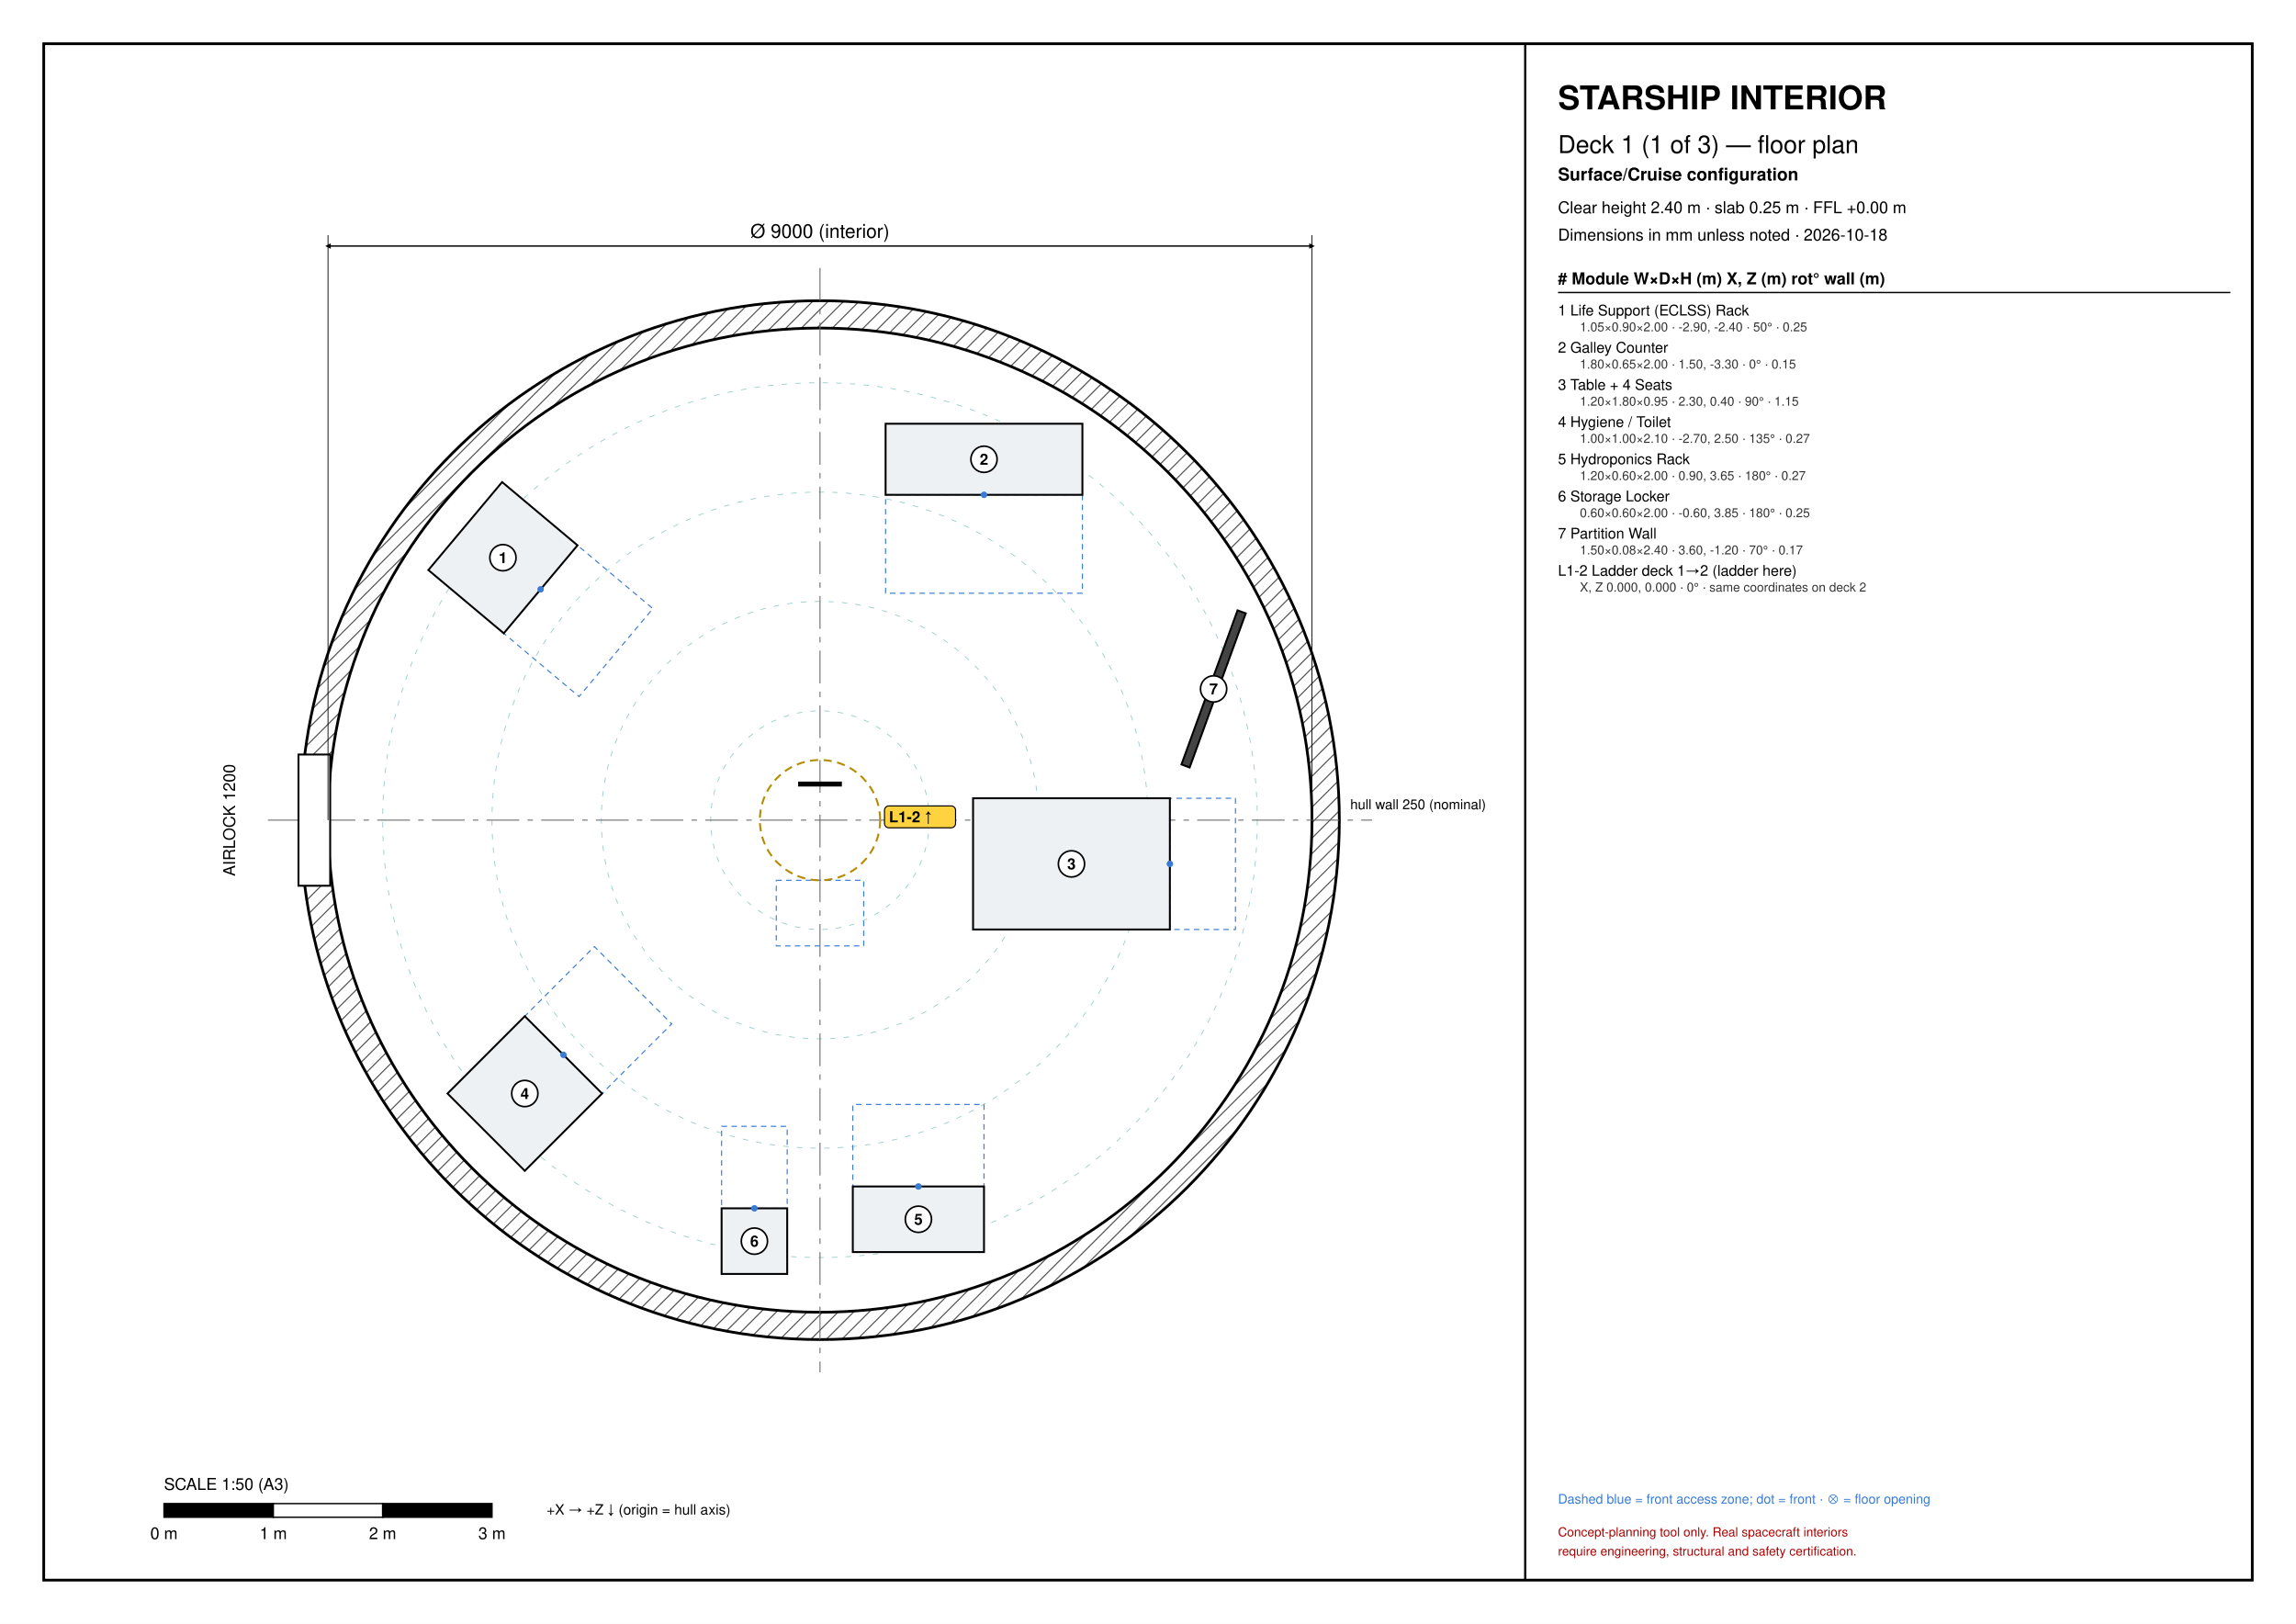
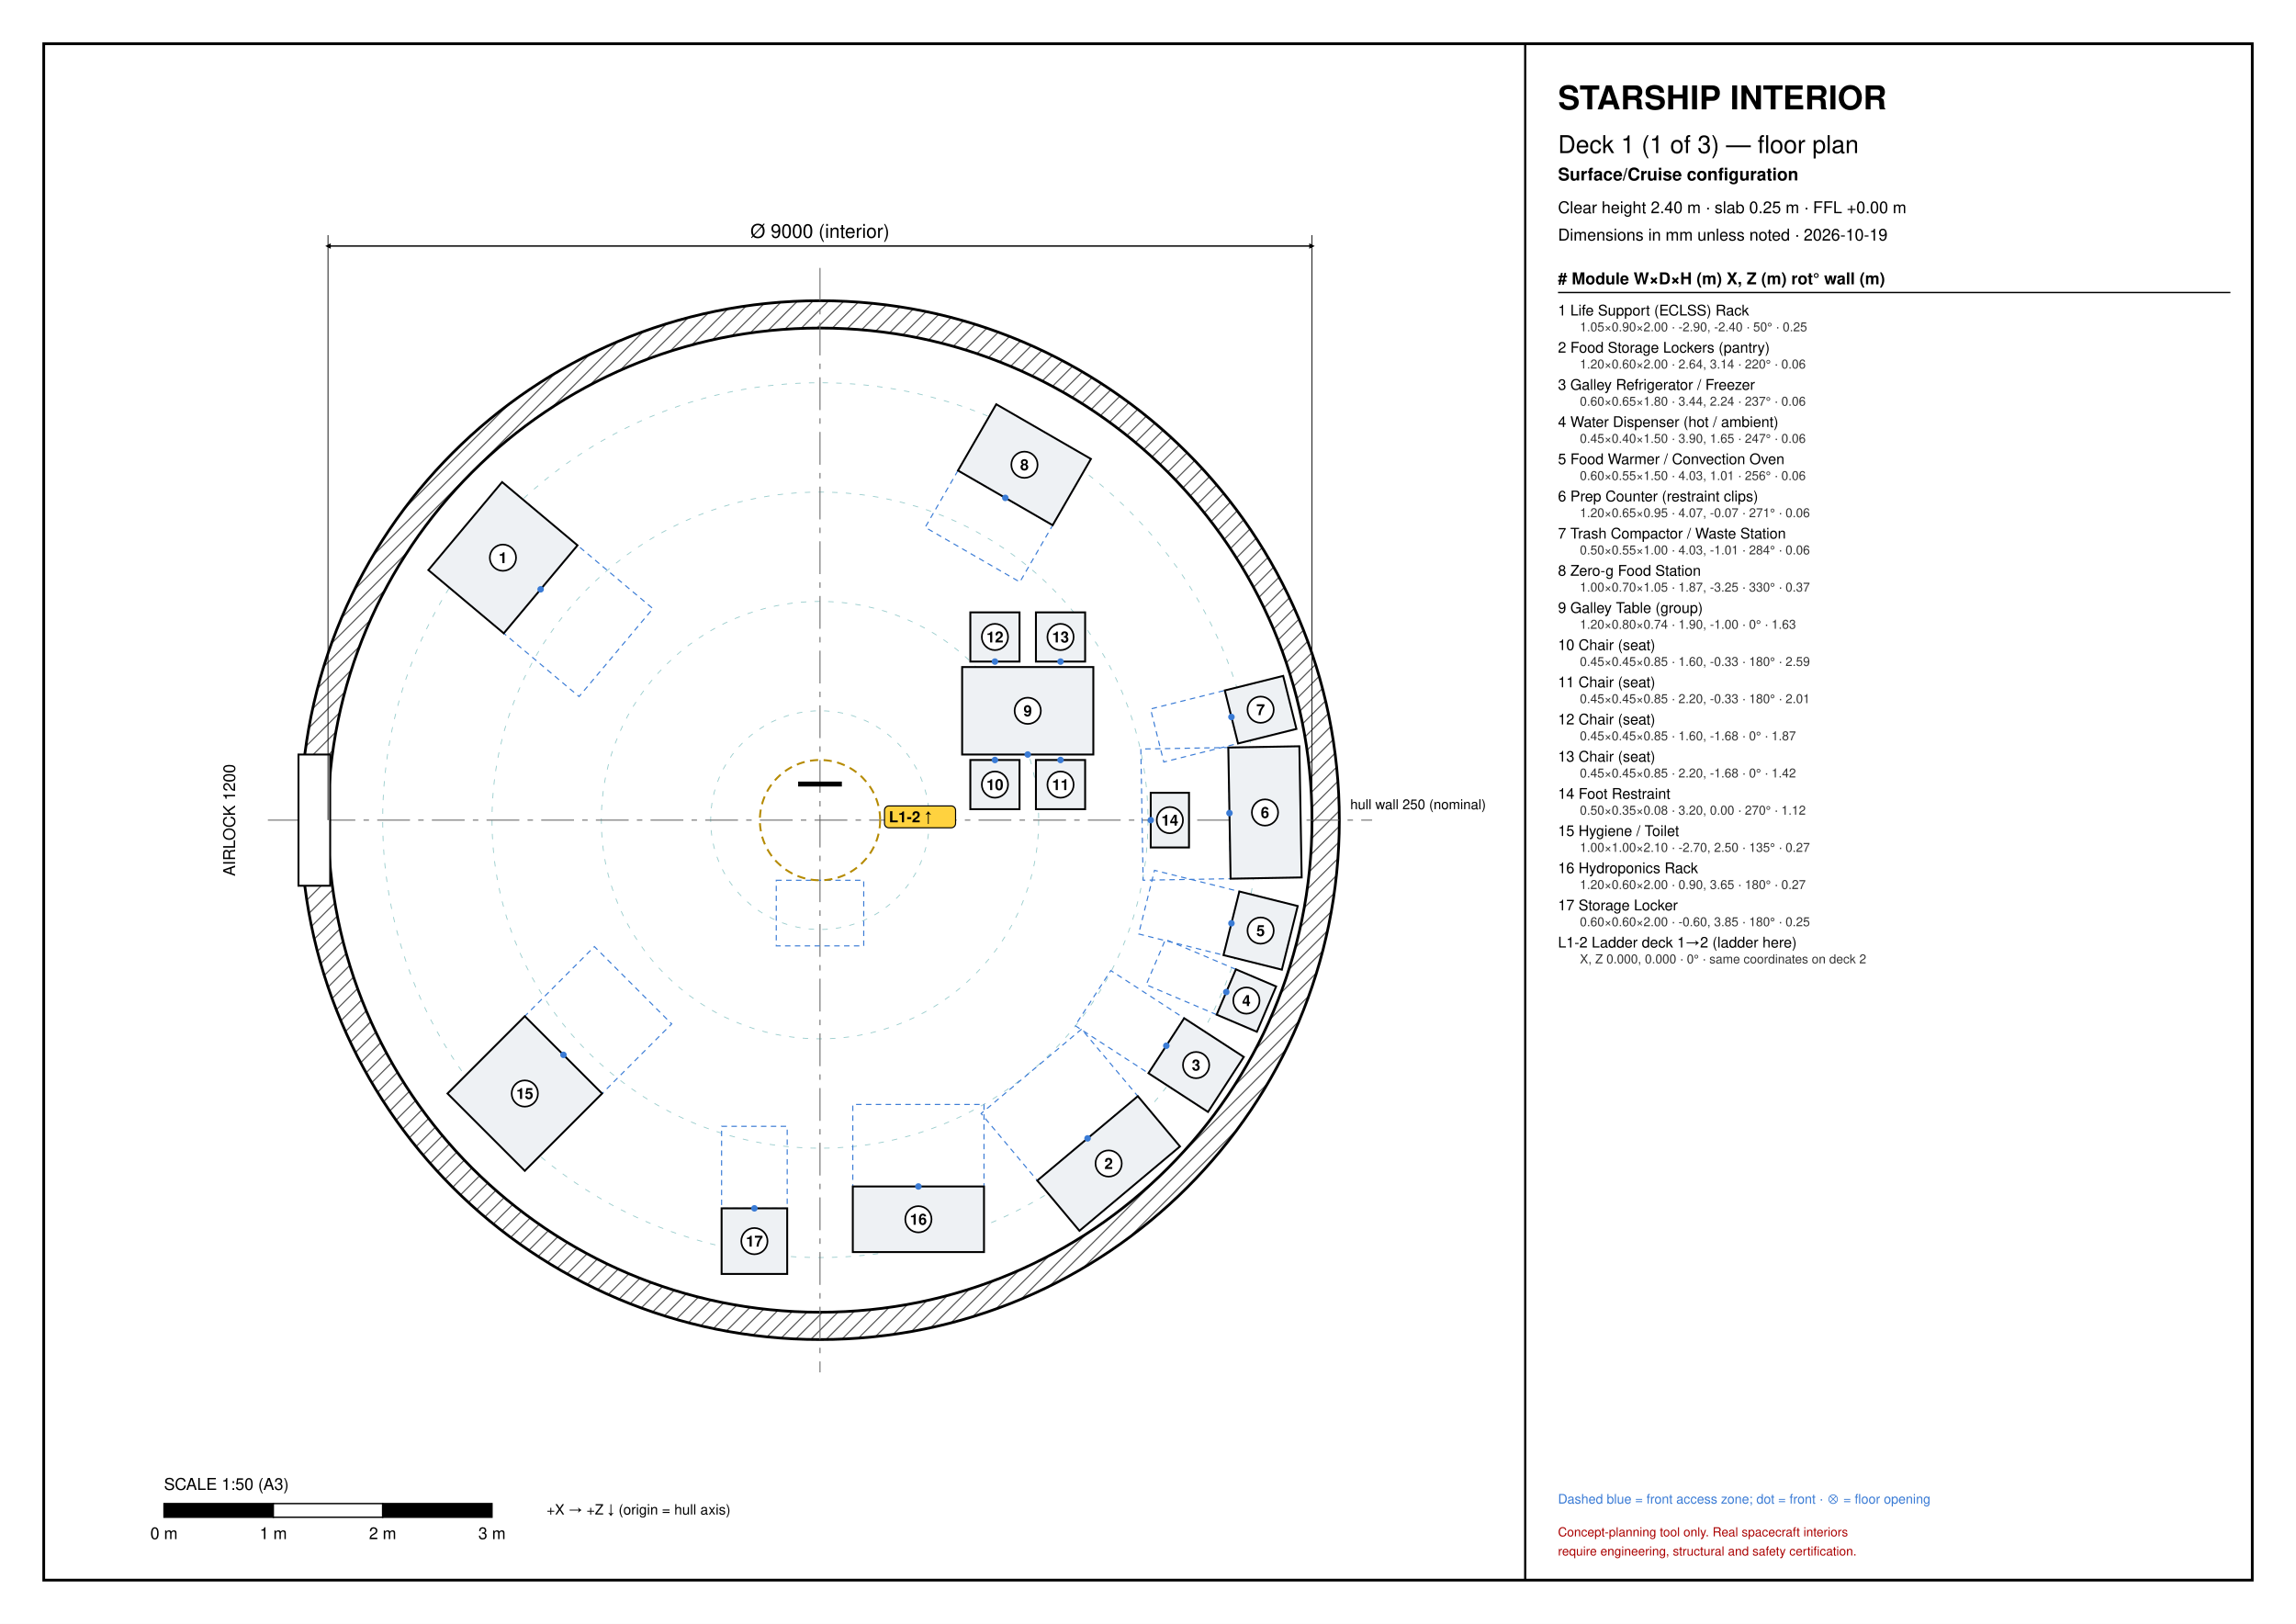
<svg xmlns="http://www.w3.org/2000/svg" width="420mm" height="297mm" viewBox="0 0 420 297" font-family="Helvetica, Arial, sans-serif">
  <rect width="420" height="297" fill="#fff" />
  <rect x="8" y="8" width="404" height="281" fill="none" stroke="#000" stroke-width="0.5" />
  <defs>
    <pattern id="hatch" width="2" height="2" patternUnits="userSpaceOnUse" patternTransform="rotate(45)">
      <line x1="0" y1="0" x2="0" y2="2" stroke="#555" stroke-width="0.4" />
    </pattern>
    <marker id="arr" viewBox="0 0 6 6" refX="3" refY="3" markerWidth="4" markerHeight="4" orient="auto-start-reverse">
      <path d="M0,0 L6,3 L0,6 z" fill="#000" />
    </marker>
  </defs>
  <path d="M 55,150 a 95,95 0 1,0 190,0 a 95,95 0 1,0 -190,0 M 60,150 a 90,90 0 1,1 180,0 a 90,90 0 1,1 -180,0" fill="url(#hatch)" fill-rule="evenodd" stroke="#000" stroke-width="0.5" />
  <circle cx="150" cy="150" r="20" fill="none" stroke="#9cc" stroke-width="0.15" stroke-dasharray="1 1.5" />
  <circle cx="150" cy="150" r="40" fill="none" stroke="#9cc" stroke-width="0.15" stroke-dasharray="1 1.5" />
  <circle cx="150" cy="150" r="60" fill="none" stroke="#9cc" stroke-width="0.15" stroke-dasharray="1 1.5" />
  <circle cx="150" cy="150" r="80" fill="none" stroke="#9cc" stroke-width="0.15" stroke-dasharray="1 1.5" />
  <line x1="49" y1="150" x2="251" y2="150" stroke="#666" stroke-width="0.18" stroke-dasharray="6 1.5 1 1.5" />
  <line x1="150" y1="49" x2="150" y2="251" stroke="#666" stroke-width="0.18" stroke-dasharray="6 1.5 1 1.5" />
  <polygon points="60.40,138.00 54.60,138.00 54.60,162.00 60.40,162.00" fill="#fff" stroke="#000" stroke-width="0.35" />
  <text x="42" y="150" font-size="3" text-anchor="middle" dominant-baseline="middle" transform="rotate(-90 42 150)">AIRLOCK 1200</text>
  <polygon points="92.15,115.83 105.64,99.74 119.43,111.31 105.93,127.40" fill="none" stroke="#3a7bd5" stroke-width="0.2" stroke-dasharray="1 0.8" />
  <polygon points="78.36,104.26 91.85,88.17 105.64,99.74 92.15,115.83" fill="#eef1f4" stroke="#000" stroke-width="0.35" />
  <circle cx="98.894" cy="107.785" r="0.6" fill="#3a7bd5" />
  <circle cx="92" cy="102" r="2.4" fill="#fff" stroke="#000" stroke-width="0.3" />
  <text x="92" y="103" font-size="2.8" text-anchor="middle" font-weight="bold">1</text>
-   <polygon points="162.00,90.50 198.00,90.50 198.00,108.50 162.00,108.50" fill="none" stroke="#3a7bd5" stroke-width="0.2" stroke-dasharray="1 0.8" />
-   <polygon points="162.00,77.50 198.00,77.50 198.00,90.50 162.00,90.50" fill="#eef1f4" stroke="#000" stroke-width="0.35" />
-   <circle cx="180" cy="90.5" r="0.6" fill="#3a7bd5" />
-   <circle cx="180" cy="84" r="2.4" fill="#fff" stroke="#000" stroke-width="0.3" />
-   <text x="180" y="85" font-size="2.8" text-anchor="middle" font-weight="bold">2</text>
-   <polygon points="214.00,170.00 214.00,146.00 226.00,146.00 226.00,170.00" fill="none" stroke="#3a7bd5" stroke-width="0.2" stroke-dasharray="1 0.8" />
-   <polygon points="178.00,170.00 178.00,146.00 214.00,146.00 214.00,170.00" fill="#eef1f4" stroke="#000" stroke-width="0.35" />
-   <circle cx="214" cy="158" r="0.6" fill="#3a7bd5" />
-   <circle cx="196" cy="158" r="2.4" fill="#fff" stroke="#000" stroke-width="0.3" />
-   <text x="196" y="159" font-size="2.8" text-anchor="middle" font-weight="bold">3</text>
+   <polygon points="208.14,200.49 189.75,215.92 179.47,203.66 197.85,188.23" fill="none" stroke="#3a7bd5" stroke-width="0.2" stroke-dasharray="1 0.8" />
+   <polygon points="215.85,209.68 197.46,225.11 189.75,215.92 208.14,200.49" fill="#eef1f4" stroke="#000" stroke-width="0.35" />
+   <circle cx="198.943" cy="208.204" r="0.6" fill="#3a7bd5" />
+   <circle cx="202.8" cy="212.8" r="2.4" fill="#fff" stroke="#000" stroke-width="0.3" />
+   <text x="202.8" y="213.8" font-size="2.8" text-anchor="middle" font-weight="bold">2</text>
+   <polygon points="216.62,186.23 210.08,196.29 196.66,187.58 203.20,177.51" fill="none" stroke="#3a7bd5" stroke-width="0.2" stroke-dasharray="1 0.8" />
+   <polygon points="227.52,193.31 220.98,203.37 210.08,196.29 216.62,186.23" fill="#eef1f4" stroke="#000" stroke-width="0.35" />
+   <circle cx="213.349" cy="191.26" r="0.6" fill="#3a7bd5" />
+   <circle cx="218.8" cy="194.8" r="2.4" fill="#fff" stroke="#000" stroke-width="0.3" />
+   <text x="218.8" y="195.8" font-size="2.8" text-anchor="middle" font-weight="bold">3</text>
+   <polygon points="226.08,177.29 222.56,185.58 209.67,180.11 213.19,171.82" fill="none" stroke="#3a7bd5" stroke-width="0.2" stroke-dasharray="1 0.8" />
+   <polygon points="233.44,180.42 229.92,188.71 222.56,185.58 226.08,177.29" fill="#eef1f4" stroke="#000" stroke-width="0.35" />
+   <circle cx="224.318" cy="181.437" r="0.6" fill="#3a7bd5" />
+   <circle cx="228" cy="183" r="2.4" fill="#fff" stroke="#000" stroke-width="0.3" />
+   <text x="228" y="184" font-size="2.8" text-anchor="middle" font-weight="bold">4</text>
+   <polygon points="226.71,163.05 223.81,174.69 208.29,170.82 211.19,159.18" fill="none" stroke="#3a7bd5" stroke-width="0.2" stroke-dasharray="1 0.8" />
+   <polygon points="237.39,165.71 234.49,177.35 223.81,174.69 226.71,163.05" fill="#eef1f4" stroke="#000" stroke-width="0.35" />
+   <circle cx="225.263" cy="168.869" r="0.6" fill="#3a7bd5" />
+   <circle cx="230.6" cy="170.2" r="2.4" fill="#fff" stroke="#000" stroke-width="0.3" />
+   <text x="230.6" y="171.2" font-size="2.8" text-anchor="middle" font-weight="bold">5</text>
+   <polygon points="224.69,136.72 225.11,160.71 209.11,160.99 208.69,136.99" fill="none" stroke="#3a7bd5" stroke-width="0.2" stroke-dasharray="1 0.8" />
+   <polygon points="237.69,136.49 238.11,160.48 225.11,160.71 224.69,136.72" fill="#eef1f4" stroke="#000" stroke-width="0.35" />
+   <circle cx="224.901" cy="148.713" r="0.6" fill="#3a7bd5" />
+   <circle cx="231.4" cy="148.6" r="2.4" fill="#fff" stroke="#000" stroke-width="0.3" />
+   <text x="231.4" y="149.6" font-size="2.8" text-anchor="middle" font-weight="bold">6</text>
+   <polygon points="224.05,126.28 226.47,135.98 212.89,139.37 210.47,129.67" fill="none" stroke="#3a7bd5" stroke-width="0.2" stroke-dasharray="1 0.8" />
+   <polygon points="234.73,123.62 237.15,133.32 226.47,135.98 224.05,126.28" fill="#eef1f4" stroke="#000" stroke-width="0.35" />
+   <circle cx="225.263" cy="131.131" r="0.6" fill="#3a7bd5" />
+   <circle cx="230.6" cy="129.8" r="2.4" fill="#fff" stroke="#000" stroke-width="0.3" />
+   <text x="230.6" y="130.8" font-size="2.8" text-anchor="middle" font-weight="bold">7</text>
+   <polygon points="175.24,86.06 192.56,96.06 186.56,106.45 169.24,96.45" fill="none" stroke="#3a7bd5" stroke-width="0.2" stroke-dasharray="1 0.8" />
+   <polygon points="182.24,73.94 199.56,83.94 192.56,96.06 175.24,86.06" fill="#eef1f4" stroke="#000" stroke-width="0.35" />
+   <circle cx="183.9" cy="91.062" r="0.6" fill="#3a7bd5" />
+   <circle cx="187.4" cy="85" r="2.4" fill="#fff" stroke="#000" stroke-width="0.3" />
+   <text x="187.4" y="86" font-size="2.8" text-anchor="middle" font-weight="bold">8</text>
+   <polygon points="176.00,122.00 200.00,122.00 200.00,138.00 176.00,138.00" fill="#eef1f4" stroke="#000" stroke-width="0.35" />
+   <circle cx="188" cy="138" r="0.6" fill="#3a7bd5" />
+   <circle cx="188" cy="130" r="2.4" fill="#fff" stroke="#000" stroke-width="0.3" />
+   <text x="188" y="131" font-size="2.8" text-anchor="middle" font-weight="bold">9</text>
+   <polygon points="186.50,148.00 177.50,148.00 177.50,139.00 186.50,139.00" fill="#eef1f4" stroke="#000" stroke-width="0.35" />
+   <circle cx="182" cy="139" r="0.6" fill="#3a7bd5" />
+   <circle cx="182" cy="143.5" r="2.4" fill="#fff" stroke="#000" stroke-width="0.3" />
+   <text x="182" y="144.5" font-size="2.8" text-anchor="middle" font-weight="bold">10</text>
+   <polygon points="198.50,148.00 189.50,148.00 189.50,139.00 198.50,139.00" fill="#eef1f4" stroke="#000" stroke-width="0.35" />
+   <circle cx="194" cy="139" r="0.6" fill="#3a7bd5" />
+   <circle cx="194" cy="143.5" r="2.4" fill="#fff" stroke="#000" stroke-width="0.3" />
+   <text x="194" y="144.5" font-size="2.8" text-anchor="middle" font-weight="bold">11</text>
+   <polygon points="177.50,112.00 186.50,112.00 186.50,121.00 177.50,121.00" fill="#eef1f4" stroke="#000" stroke-width="0.35" />
+   <circle cx="182" cy="121" r="0.6" fill="#3a7bd5" />
+   <circle cx="182" cy="116.5" r="2.4" fill="#fff" stroke="#000" stroke-width="0.3" />
+   <text x="182" y="117.5" font-size="2.8" text-anchor="middle" font-weight="bold">12</text>
+   <polygon points="189.50,112.00 198.50,112.00 198.50,121.00 189.50,121.00" fill="#eef1f4" stroke="#000" stroke-width="0.35" />
+   <circle cx="194" cy="121" r="0.6" fill="#3a7bd5" />
+   <circle cx="194" cy="116.5" r="2.4" fill="#fff" stroke="#000" stroke-width="0.3" />
+   <text x="194" y="117.5" font-size="2.8" text-anchor="middle" font-weight="bold">13</text>
+   <polygon points="217.50,145.00 217.50,155.00 210.50,155.00 210.50,145.00" fill="#eef1f4" stroke="#000" stroke-width="0.35" />
+   <circle cx="210.5" cy="150" r="0.6" fill="#3a7bd5" />
+   <circle cx="214" cy="150" r="2.4" fill="#fff" stroke="#000" stroke-width="0.3" />
+   <text x="214" y="151" font-size="2.8" text-anchor="middle" font-weight="bold">14</text>
  <polygon points="110.14,200.00 96.00,185.86 108.73,173.13 122.87,187.27" fill="none" stroke="#3a7bd5" stroke-width="0.2" stroke-dasharray="1 0.8" />
  <polygon points="96.00,214.14 81.86,200.00 96.00,185.86 110.14,200.00" fill="#eef1f4" stroke="#000" stroke-width="0.35" />
  <circle cx="103.071" cy="192.929" r="0.6" fill="#3a7bd5" />
  <circle cx="96" cy="200" r="2.4" fill="#fff" stroke="#000" stroke-width="0.3" />
-   <text x="96" y="201" font-size="2.8" text-anchor="middle" font-weight="bold">4</text>
+   <text x="96" y="201" font-size="2.8" text-anchor="middle" font-weight="bold">15</text>
  <polygon points="180.00,217.00 156.00,217.00 156.00,202.00 180.00,202.00" fill="none" stroke="#3a7bd5" stroke-width="0.2" stroke-dasharray="1 0.8" />
  <polygon points="180.00,229.00 156.00,229.00 156.00,217.00 180.00,217.00" fill="#eef1f4" stroke="#000" stroke-width="0.35" />
  <circle cx="168" cy="217" r="0.6" fill="#3a7bd5" />
  <circle cx="168" cy="223" r="2.4" fill="#fff" stroke="#000" stroke-width="0.3" />
-   <text x="168" y="224" font-size="2.8" text-anchor="middle" font-weight="bold">5</text>
+   <text x="168" y="224" font-size="2.8" text-anchor="middle" font-weight="bold">16</text>
  <polygon points="144.00,221.00 132.00,221.00 132.00,206.00 144.00,206.00" fill="none" stroke="#3a7bd5" stroke-width="0.2" stroke-dasharray="1 0.8" />
  <polygon points="144.00,233.00 132.00,233.00 132.00,221.00 144.00,221.00" fill="#eef1f4" stroke="#000" stroke-width="0.35" />
  <circle cx="138" cy="221" r="0.6" fill="#3a7bd5" />
  <circle cx="138" cy="227" r="2.4" fill="#fff" stroke="#000" stroke-width="0.3" />
-   <text x="138" y="228" font-size="2.8" text-anchor="middle" font-weight="bold">6</text>
-   <polygon points="216.12,139.82 226.38,111.63 227.88,112.18 217.62,140.37" fill="#444" stroke="#000" stroke-width="0.35" />
-   <circle cx="222.752" cy="126.274" r="0.6" fill="#3a7bd5" />
-   <circle cx="222" cy="126" r="2.4" fill="#fff" stroke="#000" stroke-width="0.3" />
-   <text x="222" y="127" font-size="2.8" text-anchor="middle" font-weight="bold">7</text>
+   <text x="138" y="228" font-size="2.8" text-anchor="middle" font-weight="bold">17</text>
  <polygon points="142.00,161.00 158.00,161.00 158.00,173.00 142.00,173.00" fill="none" stroke="#3a7bd5" stroke-width="0.2" stroke-dasharray="1 0.8" />
  <circle cx="150" cy="150" r="11" fill="none" stroke="#b58a00" stroke-width="0.35" stroke-dasharray="1.5 1" />
  <line x1="146" y1="143.4" x2="154" y2="143.4" stroke="#000" stroke-width="0.9" />
  <rect x="161.8" y="147.4" width="13" height="4" rx="0.8" fill="#ffd23f" stroke="#000" stroke-width="0.2" />
  <text x="162.6" y="150.4" font-size="2.8" font-weight="bold">L1-2 ↑</text>
  <line x1="60" y1="45" x2="240" y2="45" stroke="#000" stroke-width="0.25" marker-start="url(#arr)" marker-end="url(#arr)" />
  <line x1="60" y1="43" x2="60" y2="150" stroke="#000" stroke-width="0.15" />
  <line x1="240" y1="43" x2="240" y2="150" stroke="#000" stroke-width="0.15" />
  <text x="150" y="43.5" font-size="3.5" text-anchor="middle">Ø 9000 (interior)</text>
  <text x="247" y="148" font-size="2.5">hull wall 250 (nominal)</text>
  <rect x="30" y="275" width="20" height="2.5" fill="#000" stroke="#000" stroke-width="0.25" />
  <rect x="50" y="275" width="20" height="2.5" fill="#fff" stroke="#000" stroke-width="0.25" />
  <rect x="70" y="275" width="20" height="2.5" fill="#000" stroke="#000" stroke-width="0.25" />
  <text x="30" y="281.5" font-size="3" text-anchor="middle">0 m</text>
  <text x="50" y="281.5" font-size="3" text-anchor="middle">1 m</text>
  <text x="70" y="281.5" font-size="3" text-anchor="middle">2 m</text>
  <text x="90" y="281.5" font-size="3" text-anchor="middle">3 m</text>
  <text x="30" y="272.5" font-size="3">SCALE 1:50 (A3)</text>
  <text x="100" y="277" font-size="2.6">+X →   +Z ↓   (origin = hull axis)</text>
  <line x1="279" y1="8" x2="279" y2="289" stroke="#000" stroke-width="0.4" />
  <text x="285" y="20" font-size="6" font-weight="bold">STARSHIP INTERIOR</text>
  <text x="285" y="28" font-size="4.5">Deck 1 (1 of 3) — floor plan</text>
  <text x="285" y="33" font-size="3.2" font-weight="bold">Surface/Cruise configuration</text>
  <text x="285" y="39" font-size="3">Clear height 2.40 m · slab 0.25 m · FFL +0.00 m</text>
-   <text x="285" y="44" font-size="3">Dimensions in mm unless noted · 2026-10-18</text>
+   <text x="285" y="44" font-size="3">Dimensions in mm unless noted · 2026-10-19</text>
  <text x="285" y="52" font-size="3" font-weight="bold"># Module   W×D×H (m)   X, Z (m)   rot°  wall (m)</text>
  <line x1="285" y1="53.5" x2="408" y2="53.5" stroke="#000" stroke-width="0.25" />
  <text x="285" y="57.7" font-size="2.7">1  Life Support (ECLSS) Rack</text>
  <text x="289" y="60.6" font-size="2.3" fill="#333">1.05×0.90×2.00 · -2.90, -2.40 · 50° · 0.25</text>
-   <text x="285" y="64.5" font-size="2.7">2  Galley Counter</text>
-   <text x="289" y="67.4" font-size="2.3" fill="#333">1.80×0.65×2.00 · 1.50, -3.30 · 0° · 0.15</text>
-   <text x="285" y="71.3" font-size="2.7">3  Table + 4 Seats</text>
-   <text x="289" y="74.2" font-size="2.3" fill="#333">1.20×1.80×0.95 · 2.30, 0.40 · 90° · 1.15</text>
-   <text x="285" y="78.1" font-size="2.7">4  Hygiene / Toilet</text>
-   <text x="289" y="81" font-size="2.3" fill="#333">1.00×1.00×2.10 · -2.70, 2.50 · 135° · 0.27</text>
-   <text x="285" y="84.9" font-size="2.7">5  Hydroponics Rack</text>
-   <text x="289" y="87.8" font-size="2.3" fill="#333">1.20×0.60×2.00 · 0.90, 3.65 · 180° · 0.27</text>
-   <text x="285" y="91.7" font-size="2.7">6  Storage Locker</text>
-   <text x="289" y="94.6" font-size="2.3" fill="#333">0.60×0.60×2.00 · -0.60, 3.85 · 180° · 0.25</text>
-   <text x="285" y="98.5" font-size="2.7">7  Partition Wall</text>
-   <text x="289" y="101.4" font-size="2.3" fill="#333">1.50×0.08×2.40 · 3.60, -1.20 · 70° · 0.17</text>
-   <text x="285" y="105.3" font-size="2.7">L1-2  Ladder deck 1→2 (ladder here)</text>
-   <text x="289" y="108.2" font-size="2.3" fill="#333">X, Z 0.000, 0.000 · 0° · same coordinates on deck 2</text>
+   <text x="285" y="64.5" font-size="2.7">2  Food Storage Lockers (pantry)</text>
+   <text x="289" y="67.4" font-size="2.3" fill="#333">1.20×0.60×2.00 · 2.64, 3.14 · 220° · 0.06</text>
+   <text x="285" y="71.3" font-size="2.7">3  Galley Refrigerator / Freezer</text>
+   <text x="289" y="74.2" font-size="2.3" fill="#333">0.60×0.65×1.80 · 3.44, 2.24 · 237° · 0.06</text>
+   <text x="285" y="78.1" font-size="2.7">4  Water Dispenser (hot / ambient)</text>
+   <text x="289" y="81" font-size="2.3" fill="#333">0.45×0.40×1.50 · 3.90, 1.65 · 247° · 0.06</text>
+   <text x="285" y="84.9" font-size="2.7">5  Food Warmer / Convection Oven</text>
+   <text x="289" y="87.8" font-size="2.3" fill="#333">0.60×0.55×1.50 · 4.03, 1.01 · 256° · 0.06</text>
+   <text x="285" y="91.7" font-size="2.7">6  Prep Counter (restraint clips)</text>
+   <text x="289" y="94.6" font-size="2.3" fill="#333">1.20×0.65×0.95 · 4.07, -0.07 · 271° · 0.06</text>
+   <text x="285" y="98.5" font-size="2.7">7  Trash Compactor / Waste Station</text>
+   <text x="289" y="101.4" font-size="2.3" fill="#333">0.50×0.55×1.00 · 4.03, -1.01 · 284° · 0.06</text>
+   <text x="285" y="105.3" font-size="2.7">8  Zero-g Food Station</text>
+   <text x="289" y="108.2" font-size="2.3" fill="#333">1.00×0.70×1.05 · 1.87, -3.25 · 330° · 0.37</text>
+   <text x="285" y="112.1" font-size="2.7">9  Galley Table (group)</text>
+   <text x="289" y="115" font-size="2.3" fill="#333">1.20×0.80×0.74 · 1.90, -1.00 · 0° · 1.63</text>
+   <text x="285" y="118.9" font-size="2.7">10  Chair (seat)</text>
+   <text x="289" y="121.8" font-size="2.3" fill="#333">0.45×0.45×0.85 · 1.60, -0.33 · 180° · 2.59</text>
+   <text x="285" y="125.7" font-size="2.7">11  Chair (seat)</text>
+   <text x="289" y="128.6" font-size="2.3" fill="#333">0.45×0.45×0.85 · 2.20, -0.33 · 180° · 2.01</text>
+   <text x="285" y="132.5" font-size="2.7">12  Chair (seat)</text>
+   <text x="289" y="135.4" font-size="2.3" fill="#333">0.45×0.45×0.85 · 1.60, -1.68 · 0° · 1.87</text>
+   <text x="285" y="139.3" font-size="2.7">13  Chair (seat)</text>
+   <text x="289" y="142.2" font-size="2.3" fill="#333">0.45×0.45×0.85 · 2.20, -1.68 · 0° · 1.42</text>
+   <text x="285" y="146.1" font-size="2.7">14  Foot Restraint</text>
+   <text x="289" y="149" font-size="2.3" fill="#333">0.50×0.35×0.08 · 3.20, 0.00 · 270° · 1.12</text>
+   <text x="285" y="152.9" font-size="2.7">15  Hygiene / Toilet</text>
+   <text x="289" y="155.8" font-size="2.3" fill="#333">1.00×1.00×2.10 · -2.70, 2.50 · 135° · 0.27</text>
+   <text x="285" y="159.7" font-size="2.7">16  Hydroponics Rack</text>
+   <text x="289" y="162.6" font-size="2.3" fill="#333">1.20×0.60×2.00 · 0.90, 3.65 · 180° · 0.27</text>
+   <text x="285" y="166.5" font-size="2.7">17  Storage Locker</text>
+   <text x="289" y="169.4" font-size="2.3" fill="#333">0.60×0.60×2.00 · -0.60, 3.85 · 180° · 0.25</text>
+   <text x="285" y="173.3" font-size="2.7">L1-2  Ladder deck 1→2 (ladder here)</text>
+   <text x="289" y="176.2" font-size="2.3" fill="#333">X, Z 0.000, 0.000 · 0° · same coordinates on deck 2</text>
  <text x="285" y="275" font-size="2.4" fill="#3a7bd5">Dashed blue = front access zone; dot = front · ⊗ = floor opening</text>
  <text x="285" y="281" font-size="2.3" fill="#a00">Concept-planning tool only. Real spacecraft interiors</text>
  <text x="285" y="284.5" font-size="2.3" fill="#a00">require engineering, structural and safety certification.</text>
</svg>
